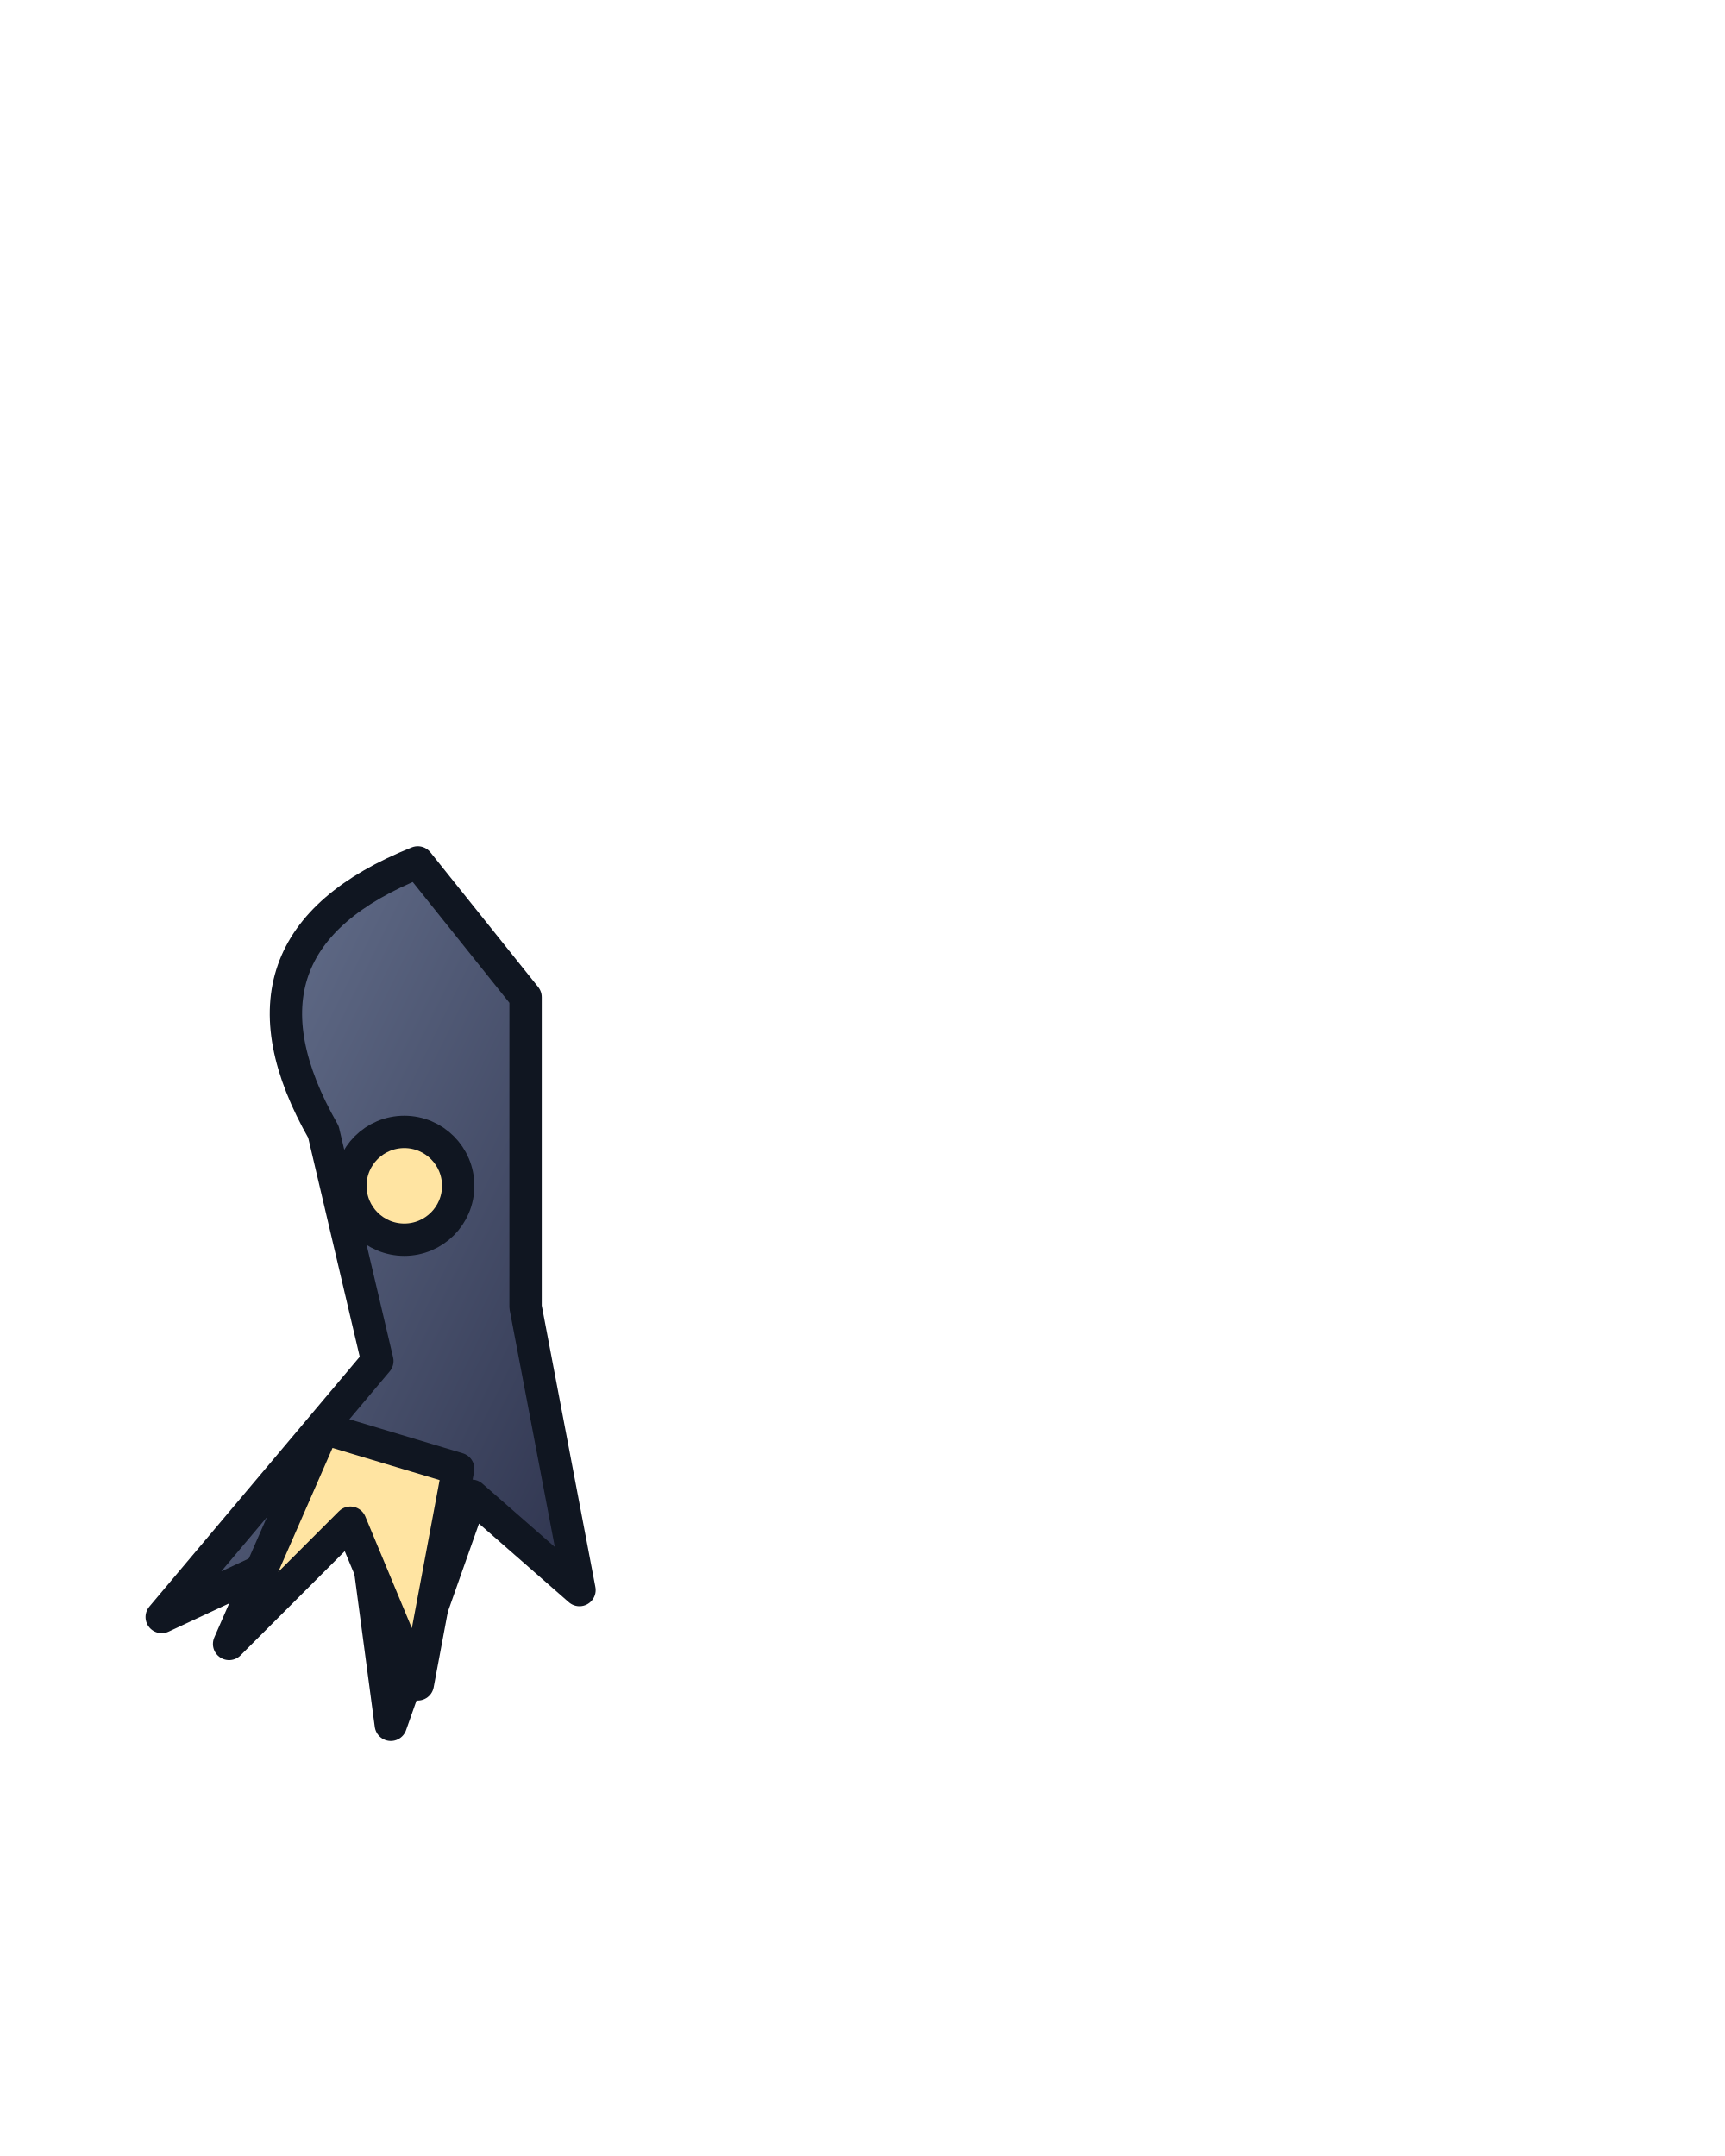
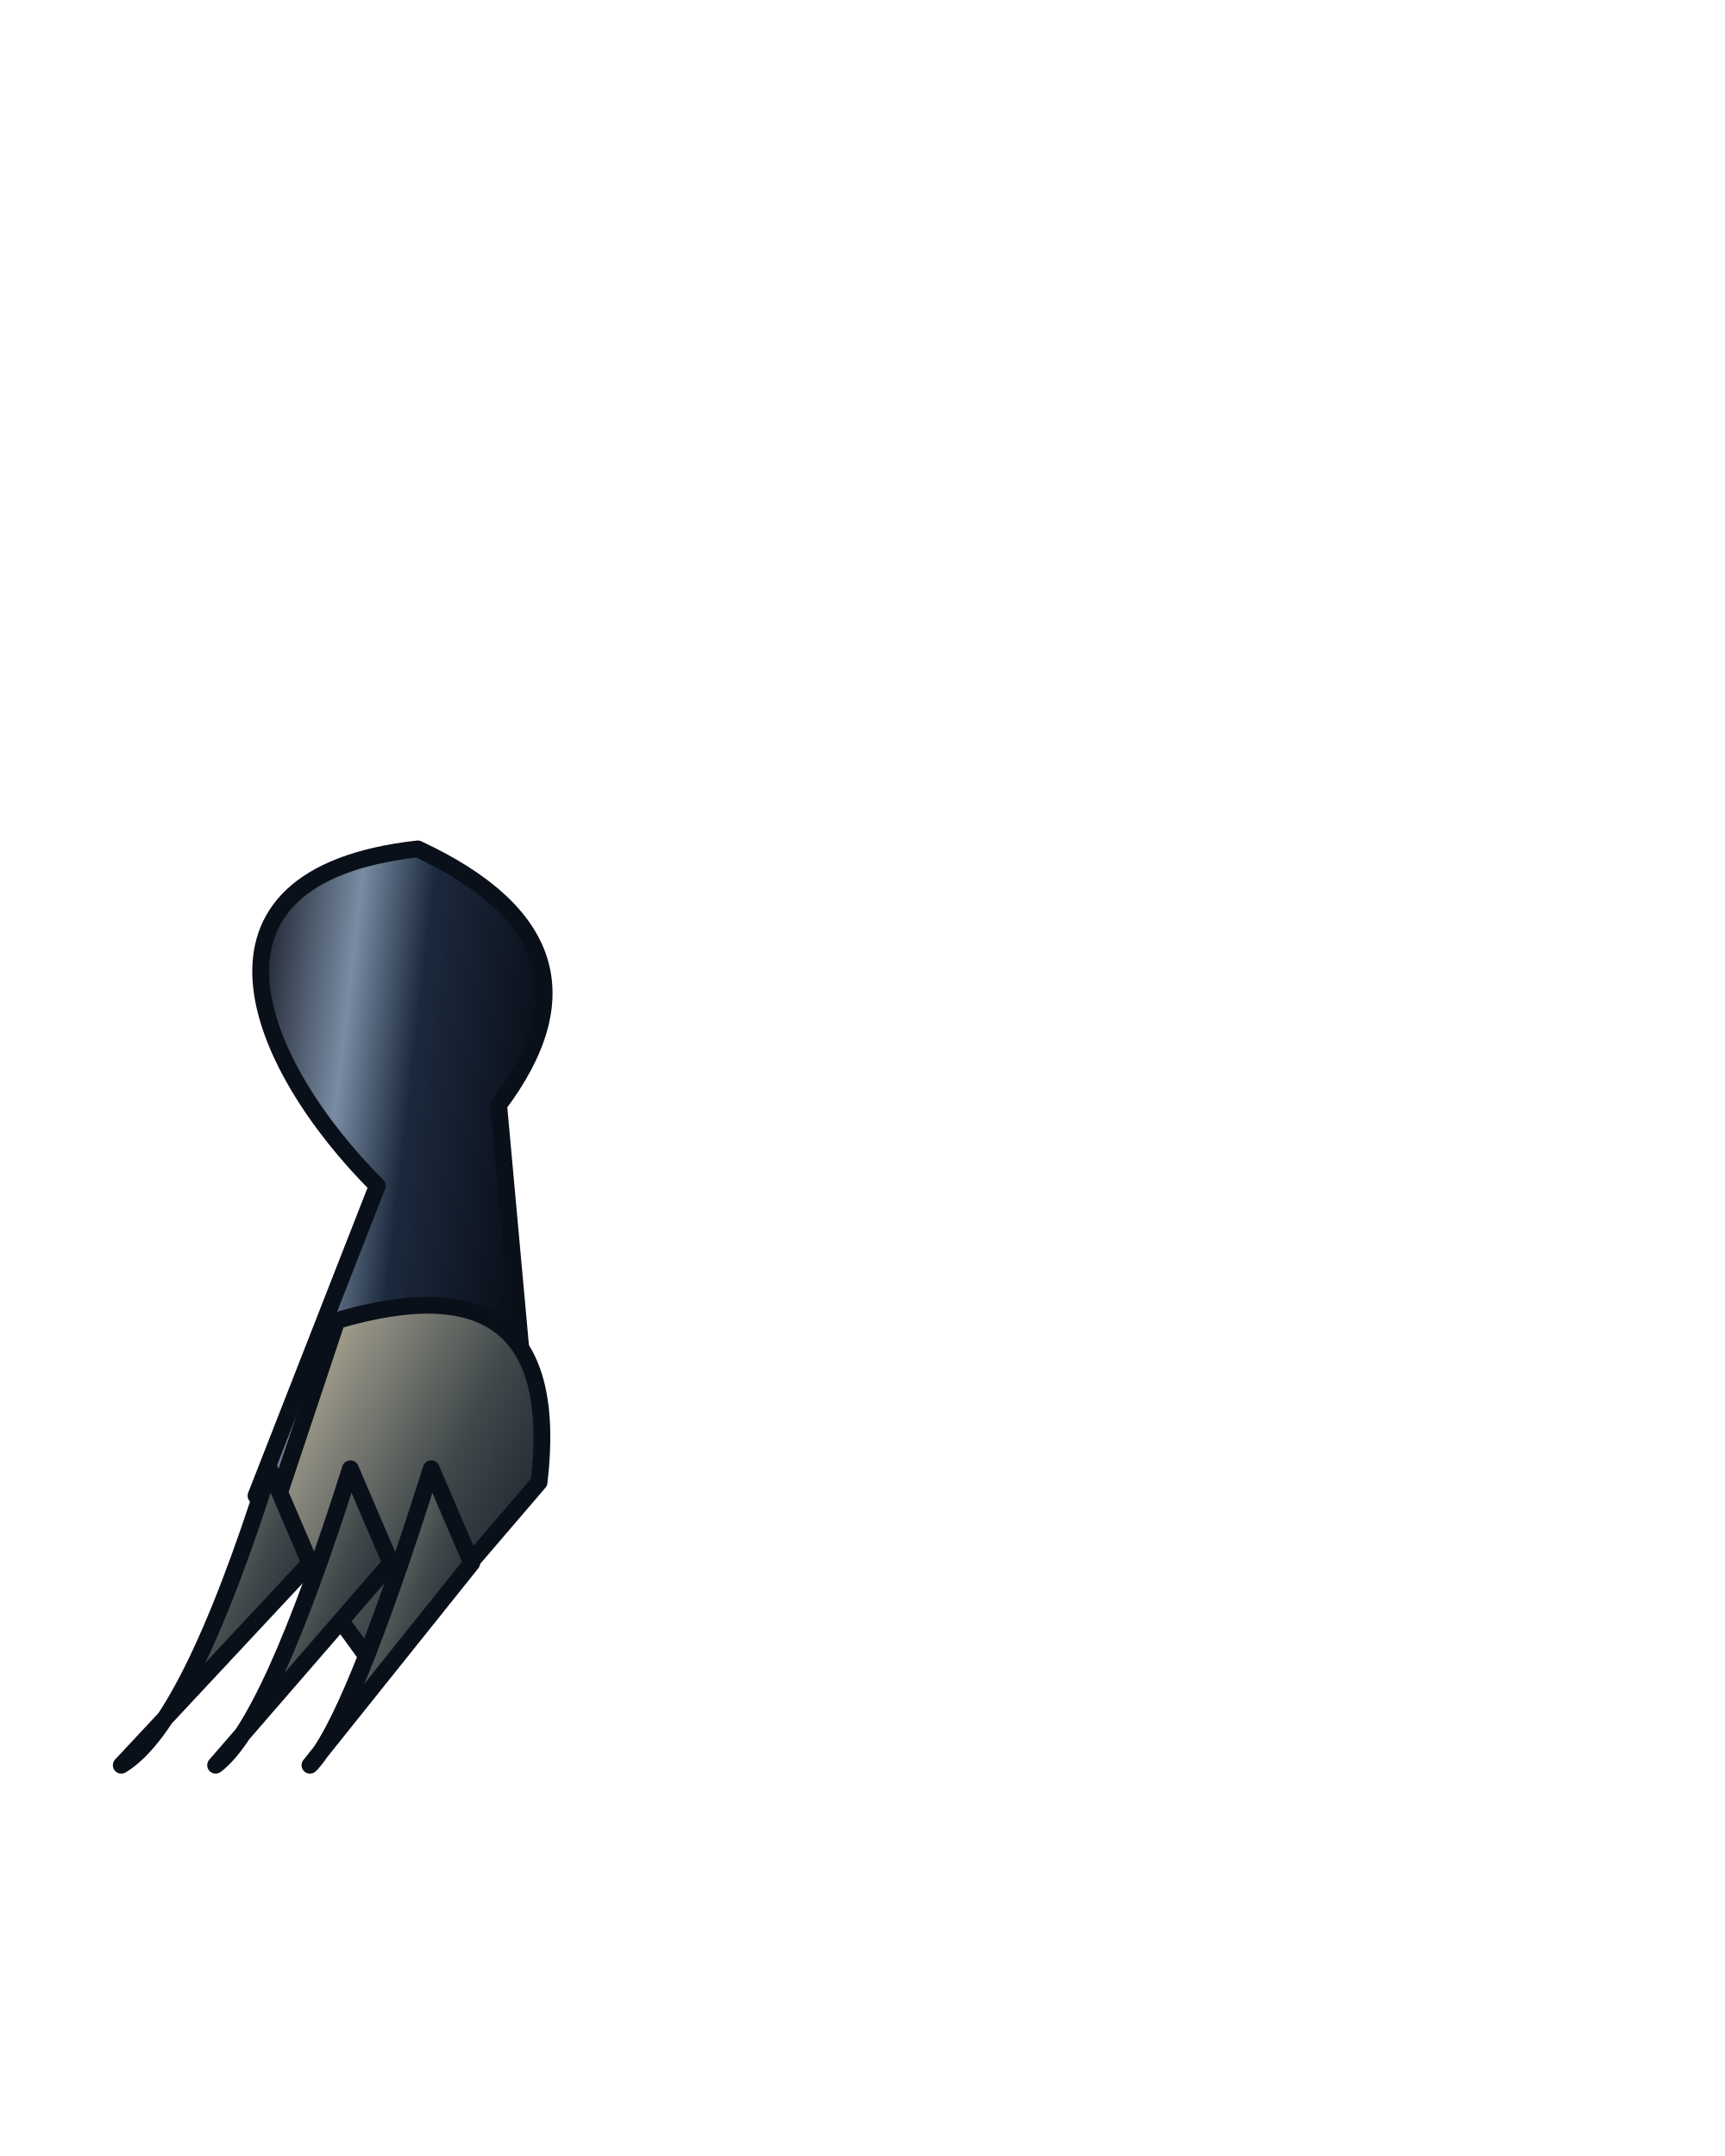
<svg xmlns="http://www.w3.org/2000/svg" width="128" height="160" viewBox="0 0 128 160">
  <defs>
-     <linearGradient id="skin" x1="0" y1="0" x2="1" y2="1">
-       <stop stop-color="#6c7895" />
-       <stop offset="1" stop-color="#292e48" />
+     <radialGradient id="skin" cx=".32" cy=".24" r=".85">
+       <stop stop-color="#788ca3" />
+       <stop offset=".52" stop-color="#1c293d" />
+       <stop offset="1" stop-color="#080e18" />
+     </radialGradient>
+     <linearGradient id="bone" x1="0" x2="1" y2=".7">
+       <stop stop-color="#d1c5a3" />
+       <stop offset=".3" stop-color="#8a897e" />
+       <stop offset=".65" stop-color="#3f484a" />
+       <stop offset="1" stop-color="#18212c" />
    </linearGradient>
-     <linearGradient id="metal" x2=".8" y2="1">
-       <stop stop-color="#bdc3bf" />
-       <stop offset=".4" stop-color="#6c7895" />
-       <stop offset="1" stop-color="#293240" />
+     <linearGradient id="cloth" x1="0" x2="1" y2=".3">
+       <stop stop-color="#10121e" />
+       <stop offset=".35" stop-color="#788ca3" />
+       <stop offset=".58" stop-color="#1c293d" />
+       <stop offset="1" stop-color="#090e18" />
    </linearGradient>
+     <radialGradient id="glow">
+       <stop stop-color="#eefeff" />
+       <stop offset=".3" stop-color="#c8e9ff" />
+       <stop offset="1" stop-color="#c8e9ff" stop-opacity="0" />
+     </radialGradient>
  </defs>
-   <g stroke="#101621" stroke-width="2.4" stroke-linejoin="round">
-     <path d="M31 64 Q16 70 24 84 L28 101 12 120 27 113 29 128 35 111 43 118 39 97 39 74Z" fill="url(#skin)" />
-     <circle cx="30" cy="88" r="4" fill="#ffe4a2" />
-     <path d="M24 106 L17 122 26 113 31 125 34 109Z" fill="#ffe4a2" />
+   <g stroke="#0a101a" stroke-width="1.25" stroke-linejoin="round" stroke-linecap="round">
+     <path d="M31 63 C13 65 19 79 28 88 L19 111 29 118 39 104 37 82 Q46 70 31 63Z" fill="url(#cloth)" />
+     <path d="M25 98 Q42 93 40 110 L28 124 20 113Z" fill="url(#bone)" />
+     <path d="M20 109 Q14 128 9 131 L23 116Z" fill="url(#bone)" />
+     <path d="M26 109 Q20 128 16 131 L29 116Z" fill="url(#bone)" />
+     <path d="M32 109 Q26 128 23 131 L35 116Z" fill="url(#bone)" />
  </g>
</svg>
